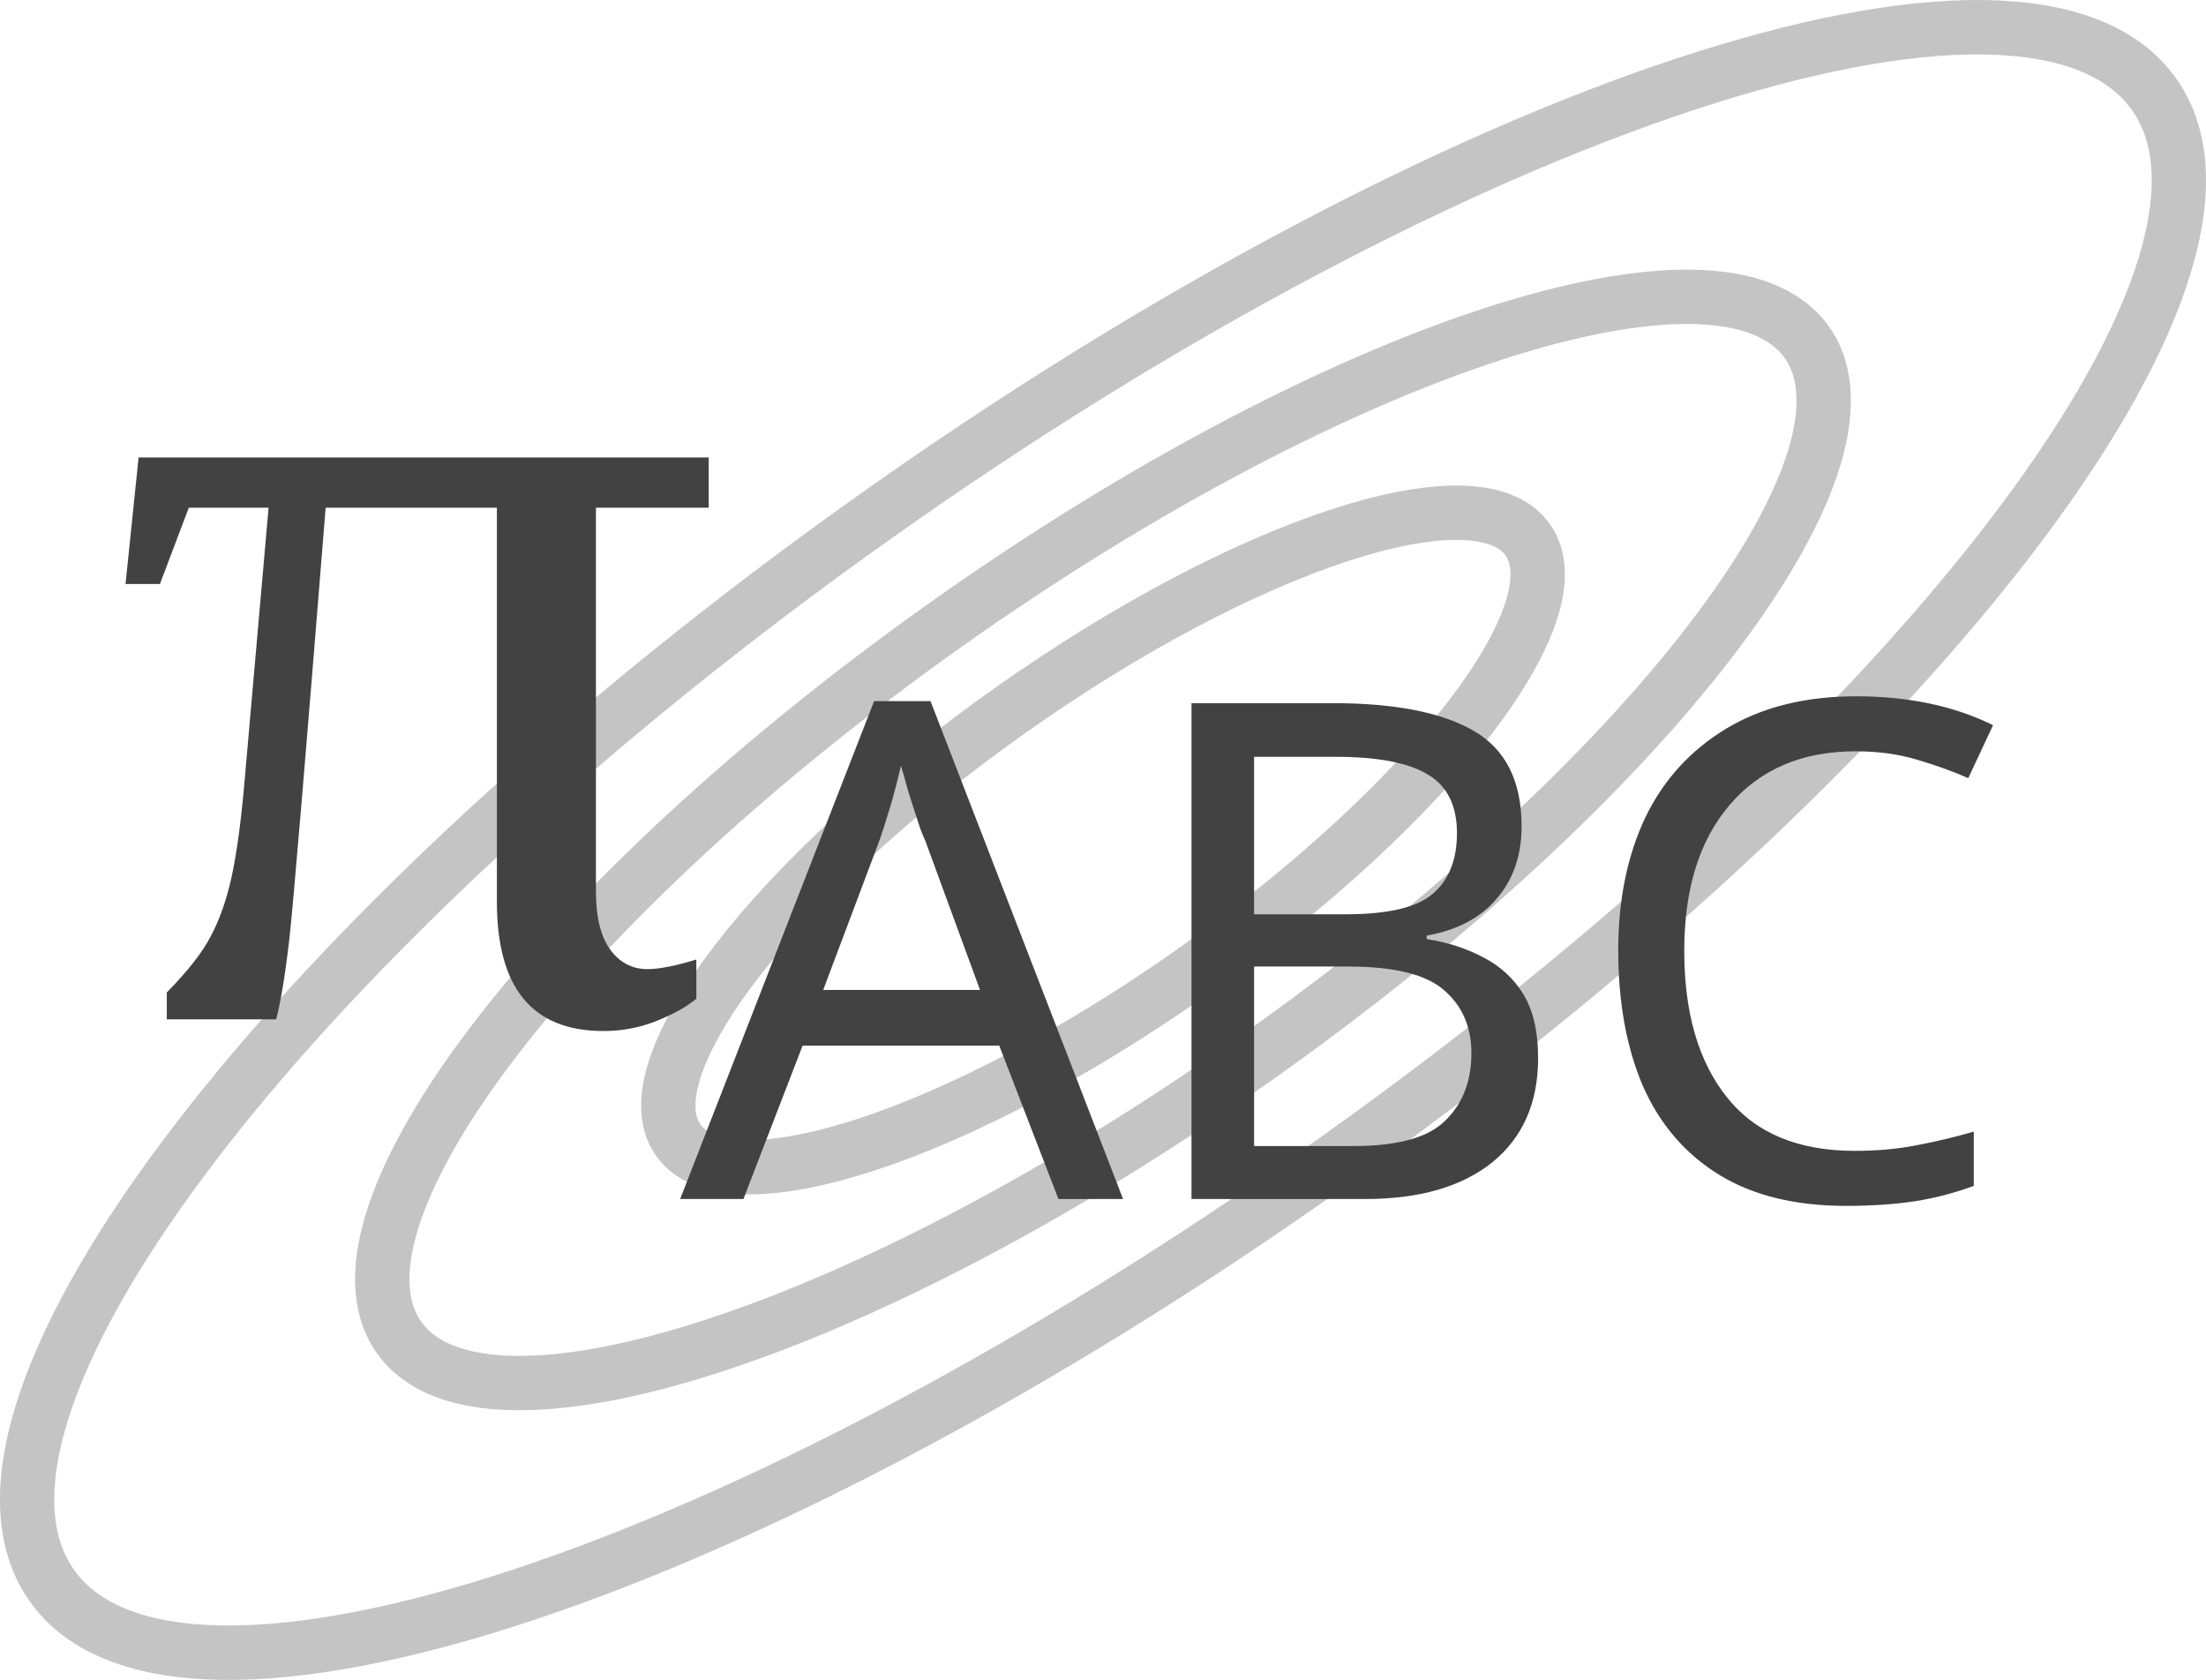
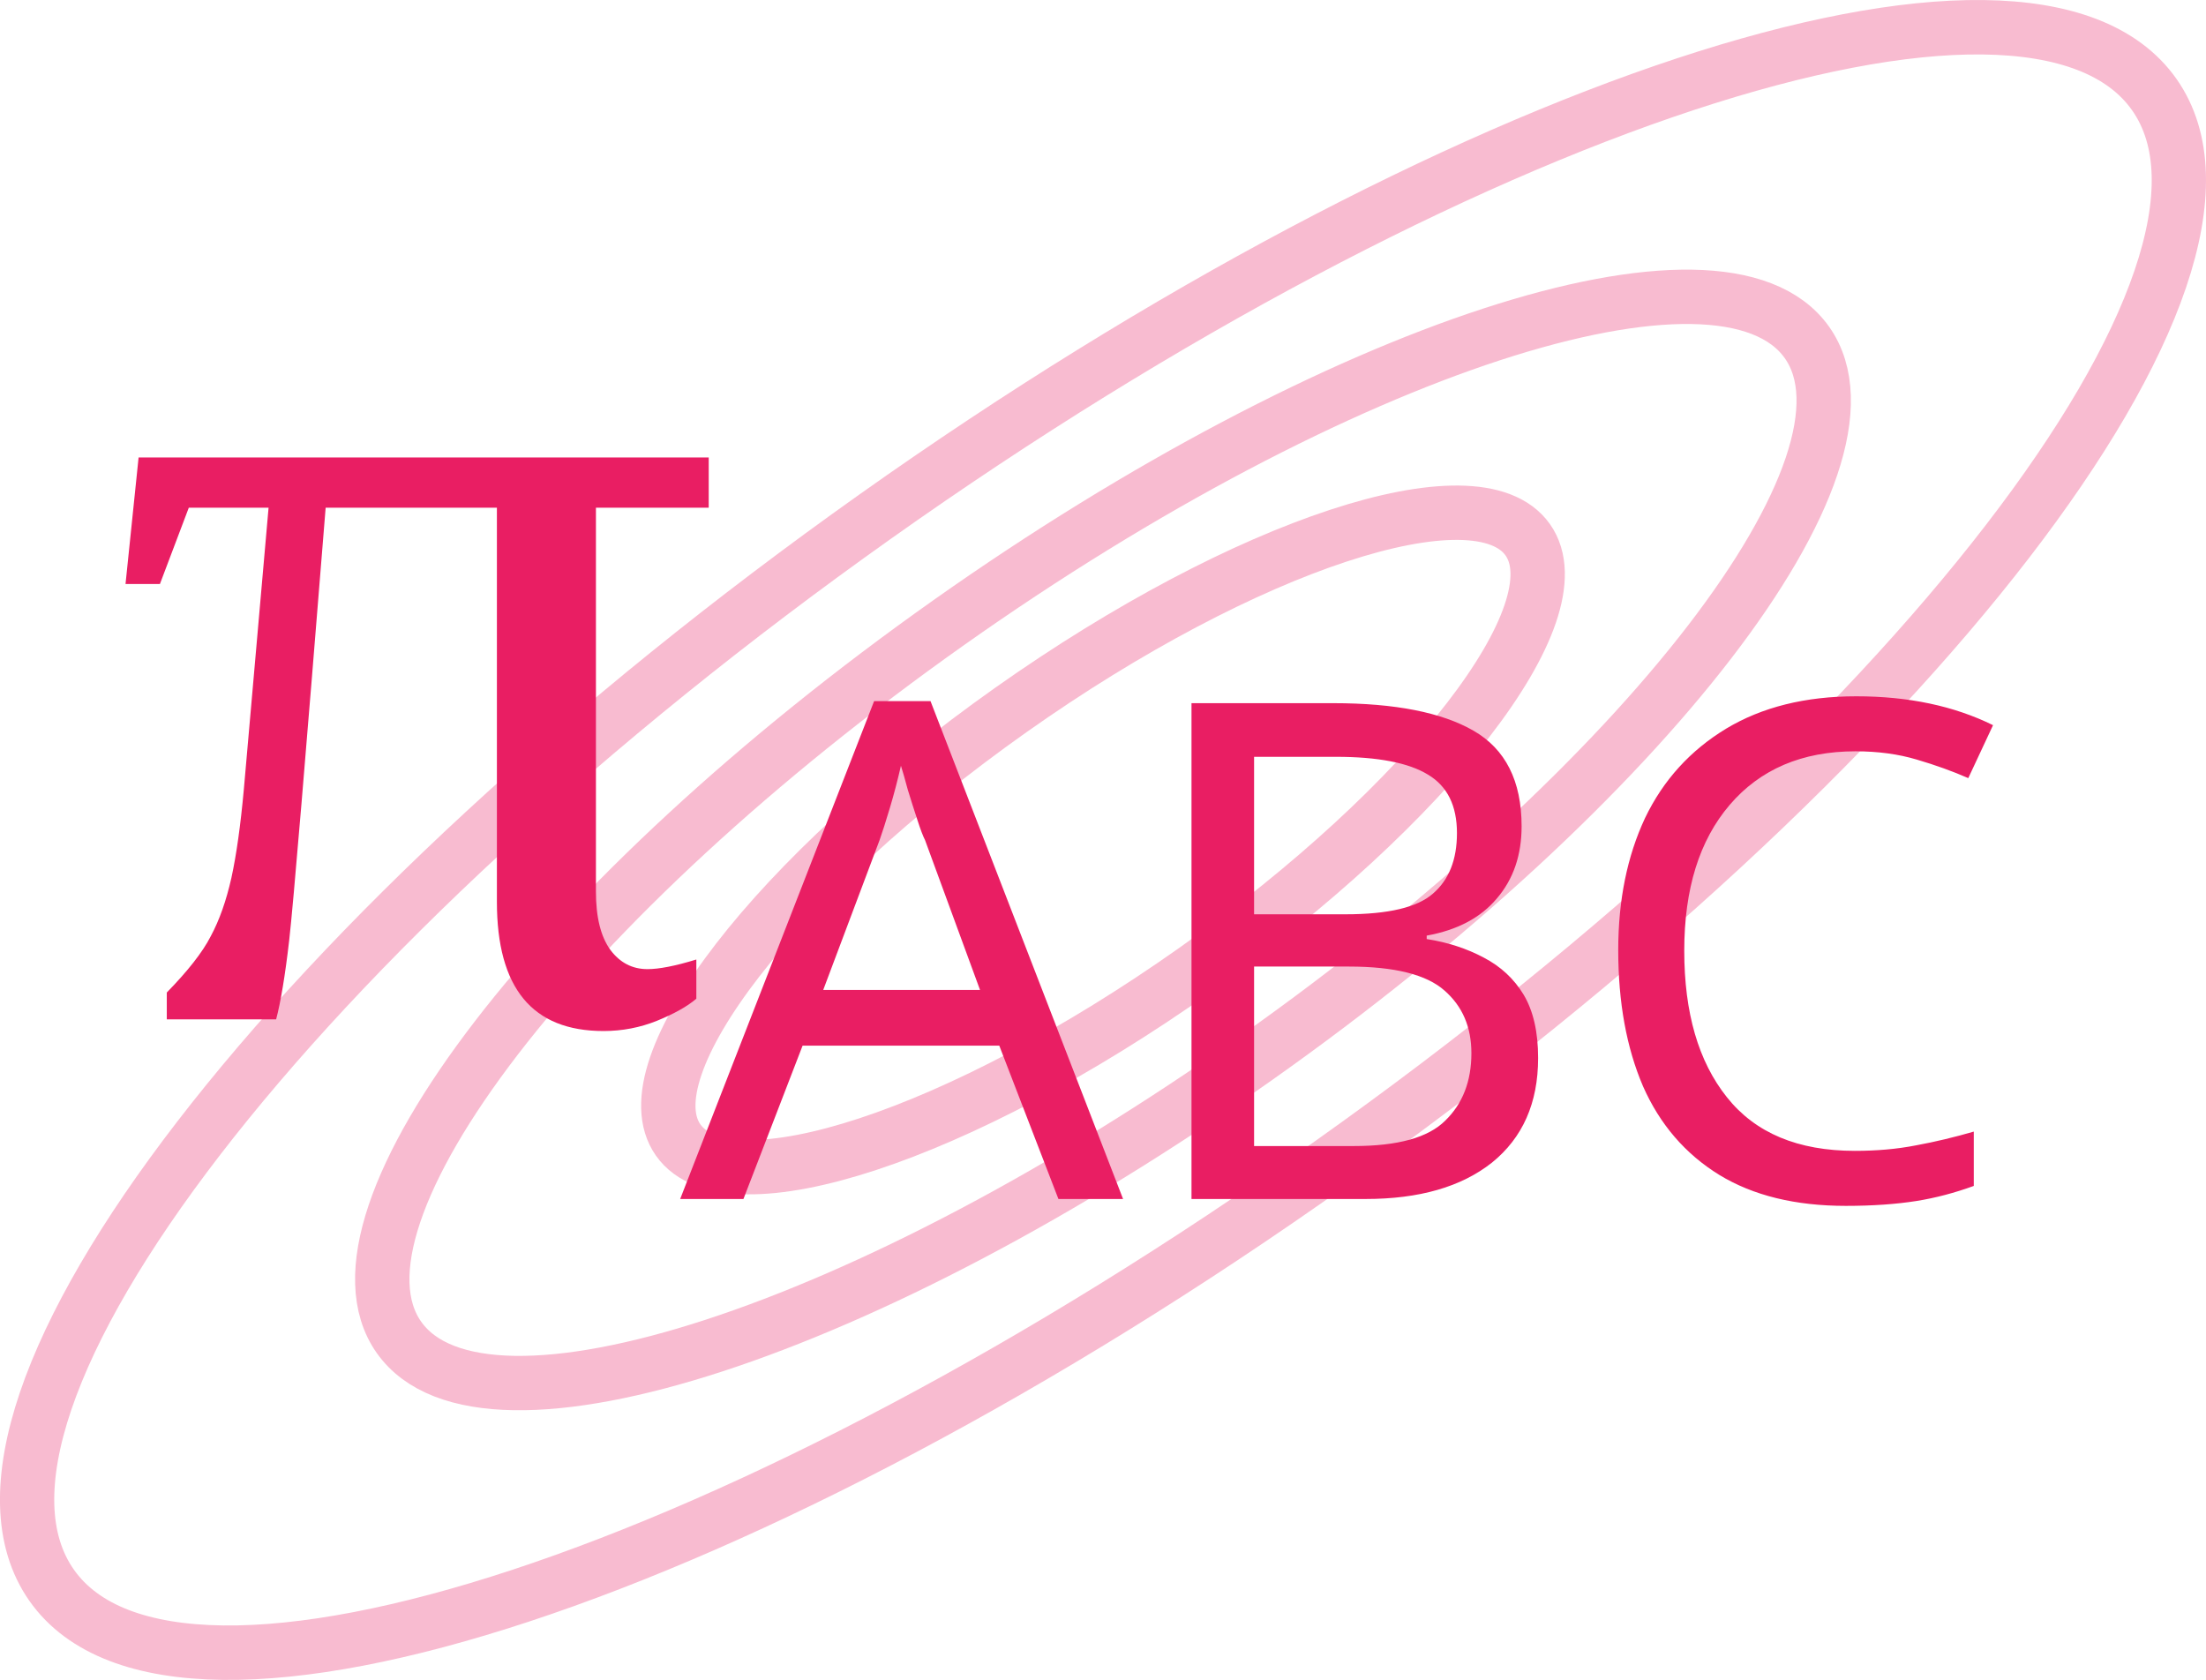
<svg xmlns="http://www.w3.org/2000/svg" width="50.12mm" height="38.169mm" viewBox="0 0 50.12 38.169" version="1.1" id="svg8">
  <defs id="defs2" />
  <g id="layer1" transform="translate(112.9394,-90.53368)">
-     <ellipse ry="3.62" rx="11.817" cy="38.802" cx="-135.031" id="path4233" style="opacity:1;fill:none;fill-opacity:1;stroke:#c4c4c4;stroke-width:1.235;stroke-linecap:square;stroke-linejoin:round;stroke-miterlimit:4;stroke-dasharray:none;stroke-dashoffset:0;stroke-opacity:1" transform="rotate(-35.24889)" />
-     <ellipse transform="rotate(-35.24889)" style="opacity:1;fill:none;fill-opacity:1;stroke:#c4c4c4;stroke-width:1.235;stroke-linecap:square;stroke-linejoin:round;stroke-miterlimit:4;stroke-dasharray:none;stroke-dashoffset:0;stroke-opacity:1" id="use4235" cx="-135.031" cy="38.802" rx="19.585" ry="6.055" />
-     <ellipse transform="matrix(0.8157311,-0.5784314,0.5758282,0.8175707,0,0)" style="opacity:1;fill:none;fill-opacity:1;stroke:#c4c4c4;stroke-width:1.235;stroke-linecap:square;stroke-linejoin:round;stroke-miterlimit:4;stroke-dasharray:none;stroke-dashoffset:0;stroke-opacity:1" id="use4246" cx="-134.97" cy="38.587" rx="29.28" ry="8.987" />
-     <g id="g865" transform="translate(0.9867519,2.619865)" style="stroke:none;stroke-opacity:1;fill:#424242;fill-opacity:1">
-       <text id="text835" y="111.074" x="-111.448" style="font-style:normal;font-variant:normal;font-weight:normal;font-stretch:normal;font-size:27.818px;line-height:1.25;font-family:Verdana;-inkscape-font-specification:Verdana;letter-spacing:0px;word-spacing:0px;fill:#424242;fill-opacity:1;stroke:none;stroke-width:1.739;stroke-opacity:1" xml:space="preserve">
-         <tspan style="font-style:normal;font-variant:normal;font-weight:normal;font-stretch:normal;font-family:'Times New Roman';-inkscape-font-specification:'Times New Roman, ';stroke-width:1.739;stroke:none;stroke-opacity:1;fill:#424242;fill-opacity:1" y="111.074" x="-111.448" id="tspan833">π</tspan>
+     <ellipse ry="3.62" rx="11.817" cy="38.802" cx="-135.031" id="path4233" style="opacity:1;fill:none;fill-opacity:1;stroke:#f8bbd0;stroke-width:1.235;stroke-linecap:square;stroke-linejoin:round;stroke-miterlimit:4;stroke-dasharray:none;stroke-dashoffset:0;stroke-opacity:1" transform="rotate(-35.24889)" />
+     <ellipse transform="rotate(-35.24889)" style="opacity:1;fill:none;fill-opacity:1;stroke:#f8bbd0;stroke-width:1.235;stroke-linecap:square;stroke-linejoin:round;stroke-miterlimit:4;stroke-dasharray:none;stroke-dashoffset:0;stroke-opacity:1" id="use4235" cx="-135.031" cy="38.802" rx="19.585" ry="6.055" />
+     <ellipse transform="matrix(0.8157311,-0.5784314,0.5758282,0.8175707,0,0)" style="opacity:1;fill:none;fill-opacity:1;stroke:#f8bbd0;stroke-width:1.235;stroke-linecap:square;stroke-linejoin:round;stroke-miterlimit:4;stroke-dasharray:none;stroke-dashoffset:0;stroke-opacity:1" id="use4246" cx="-134.97" cy="38.587" rx="29.28" ry="8.987" />
+     <g id="g865" transform="translate(0.9867519,2.619865)" style="stroke:none;stroke-opacity:1;fill:#e91e63;fill-opacity:1">
+       <text id="text835" y="111.074" x="-111.448" style="font-style:normal;font-variant:normal;font-weight:normal;font-stretch:normal;font-size:27.818px;line-height:1.25;font-family:Verdana;-inkscape-font-specification:Verdana;letter-spacing:0px;word-spacing:0px;fill:#e91e63;fill-opacity:1;stroke:none;stroke-width:1.739;stroke-opacity:1" xml:space="preserve">
+         <tspan style="font-style:normal;font-variant:normal;font-weight:normal;font-stretch:normal;font-family:'Times New Roman';-inkscape-font-specification:'Times New Roman, ';stroke-width:1.739;stroke:none;stroke-opacity:1;fill:#e91e63;fill-opacity:1" y="111.074" x="-111.448" id="tspan833">π</tspan>
      </text>
-       <text id="text839" y="115.157" x="-98.472" style="font-style:normal;font-variant:normal;font-weight:normal;font-stretch:normal;font-size:15.782px;line-height:1.25;font-family:Verdana;-inkscape-font-specification:Verdana;letter-spacing:0px;word-spacing:0px;fill:#424242;fill-opacity:1;stroke:none;stroke-width:0.986;stroke-opacity:1" xml:space="preserve">
-         <tspan style="stroke-width:0.986;stroke:none;stroke-opacity:1;fill:#424242;fill-opacity:1" y="115.157" x="-98.472" id="tspan837">ABC</tspan>
+       <text id="text839" y="115.157" x="-98.472" style="font-style:normal;font-variant:normal;font-weight:normal;font-stretch:normal;font-size:15.782px;line-height:1.25;font-family:Verdana;-inkscape-font-specification:Verdana;letter-spacing:0px;word-spacing:0px;fill:#e91e63;fill-opacity:1;stroke:none;stroke-width:0.986;stroke-opacity:1" xml:space="preserve">
+         <tspan style="stroke-width:0.986;stroke:none;stroke-opacity:1;fill:#e91e63;fill-opacity:1" y="115.157" x="-98.472" id="tspan837">ABC</tspan>
      </text>
    </g>
  </g>
</svg>
